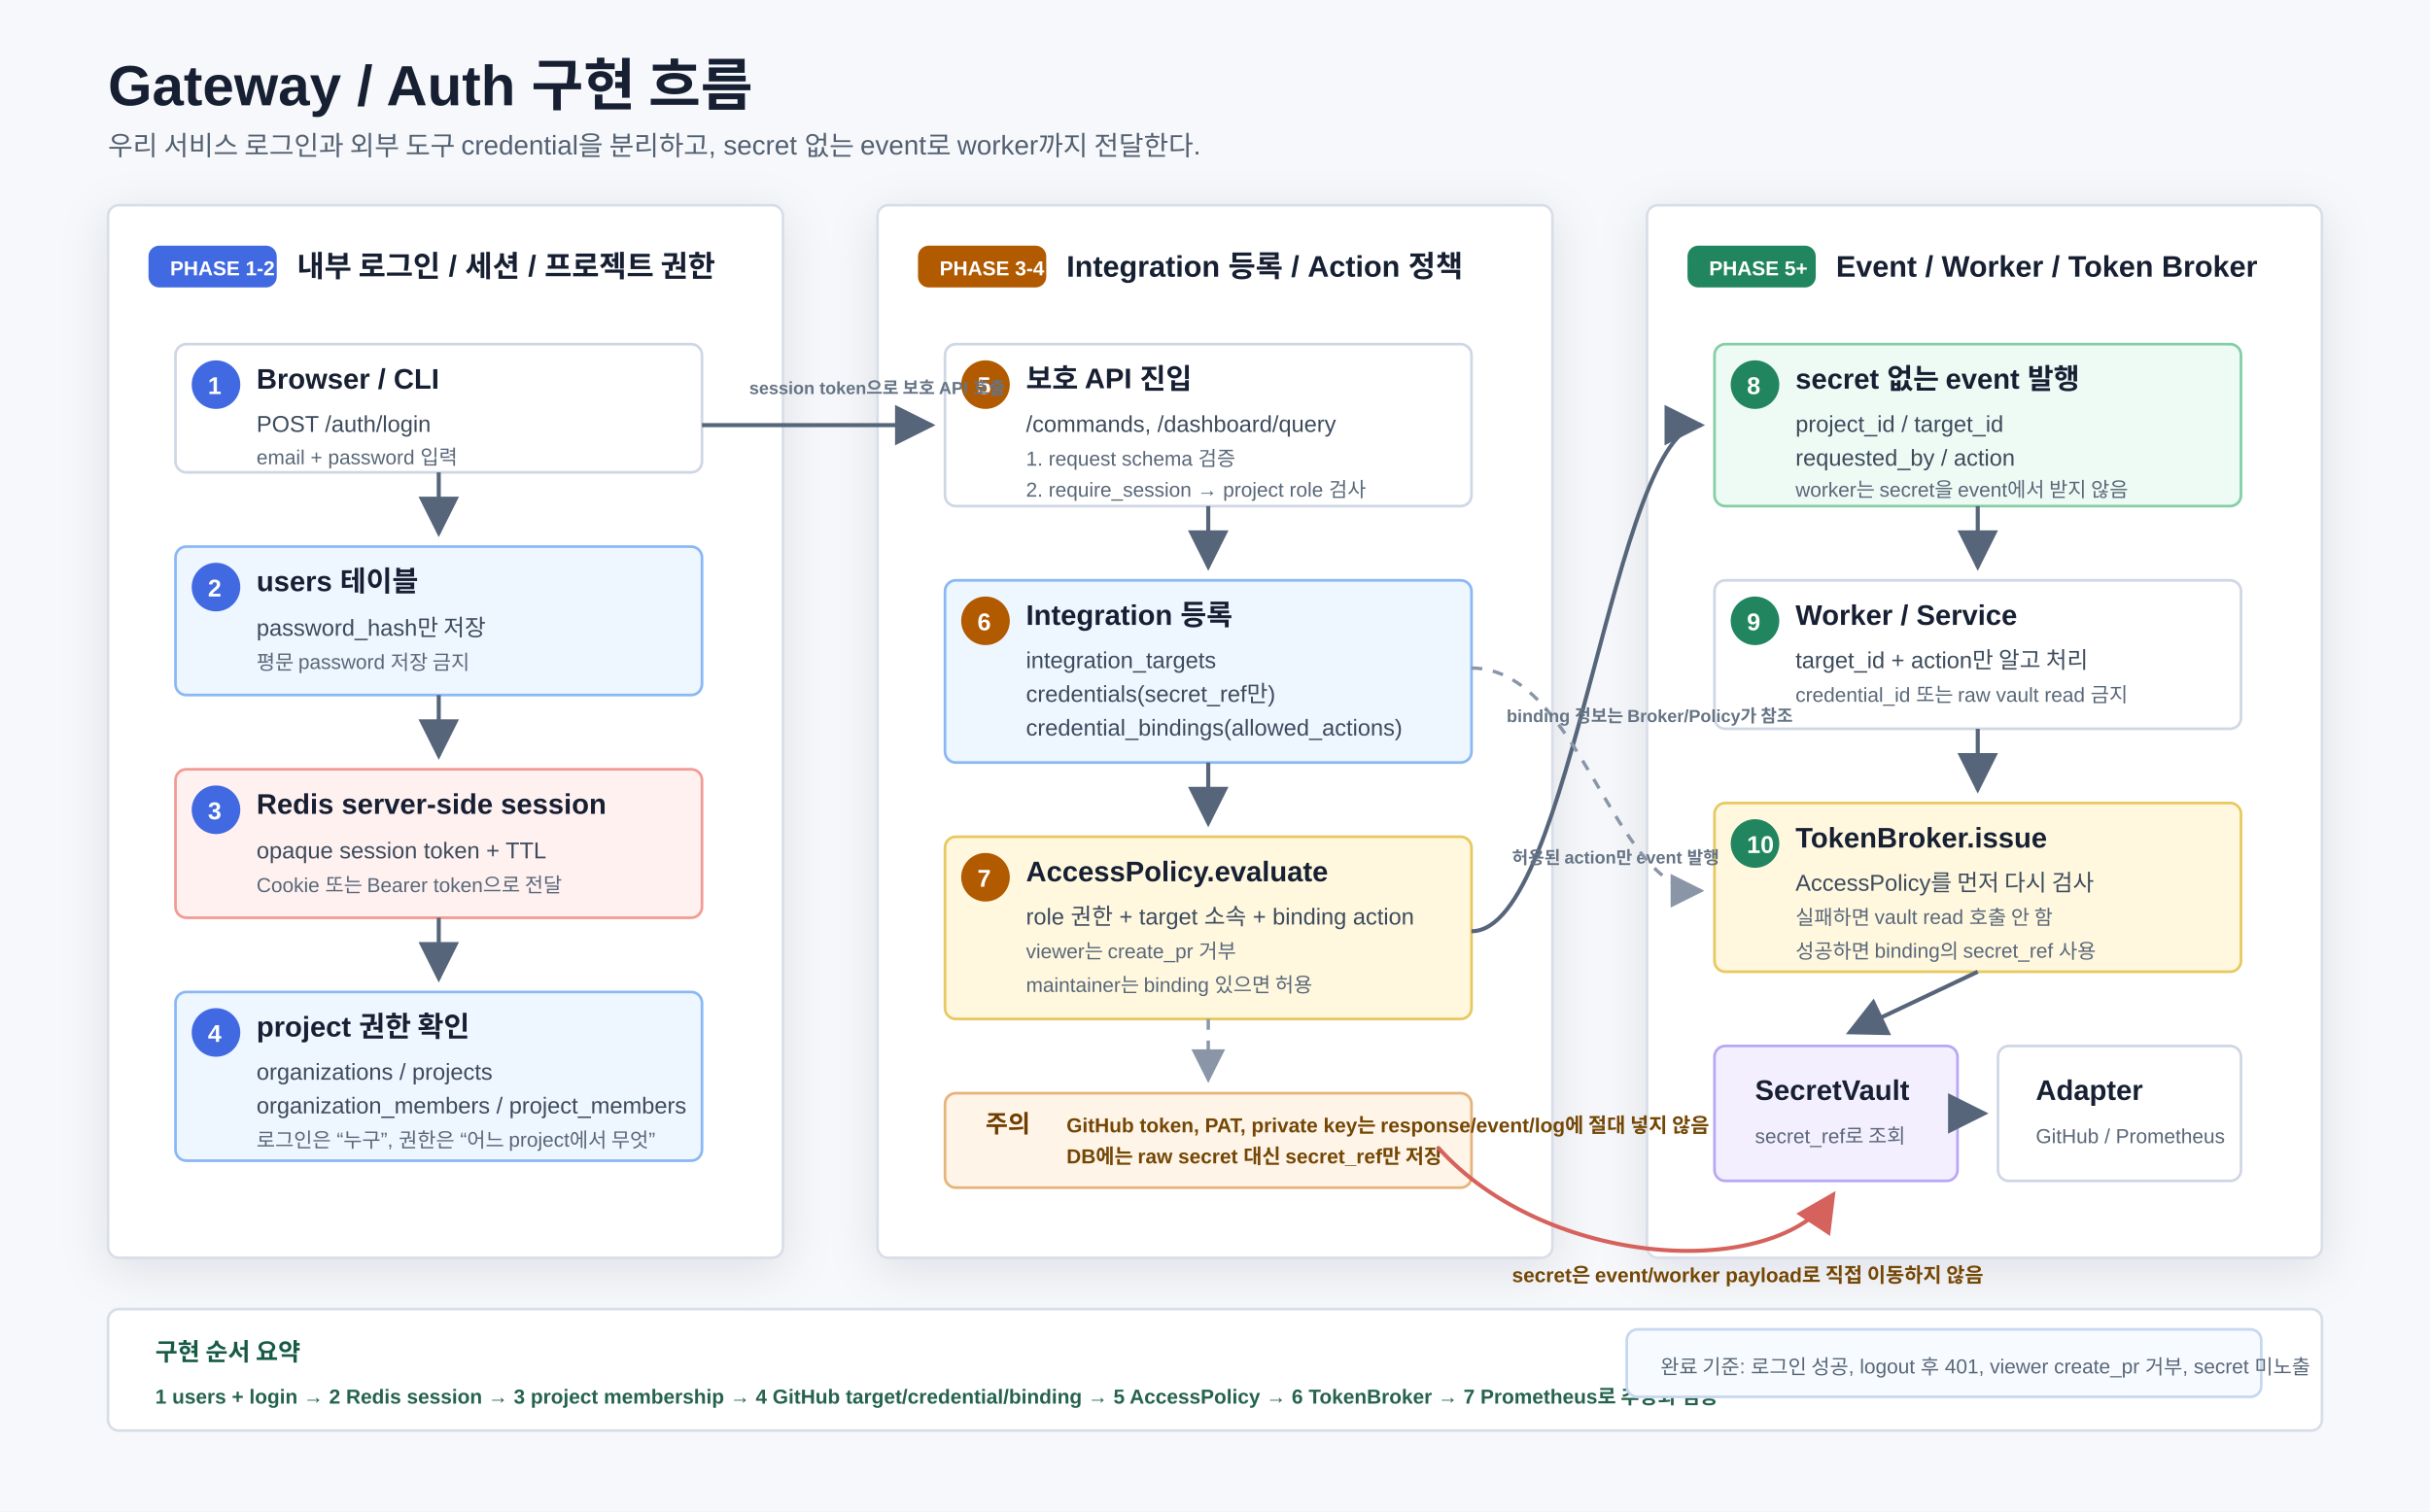
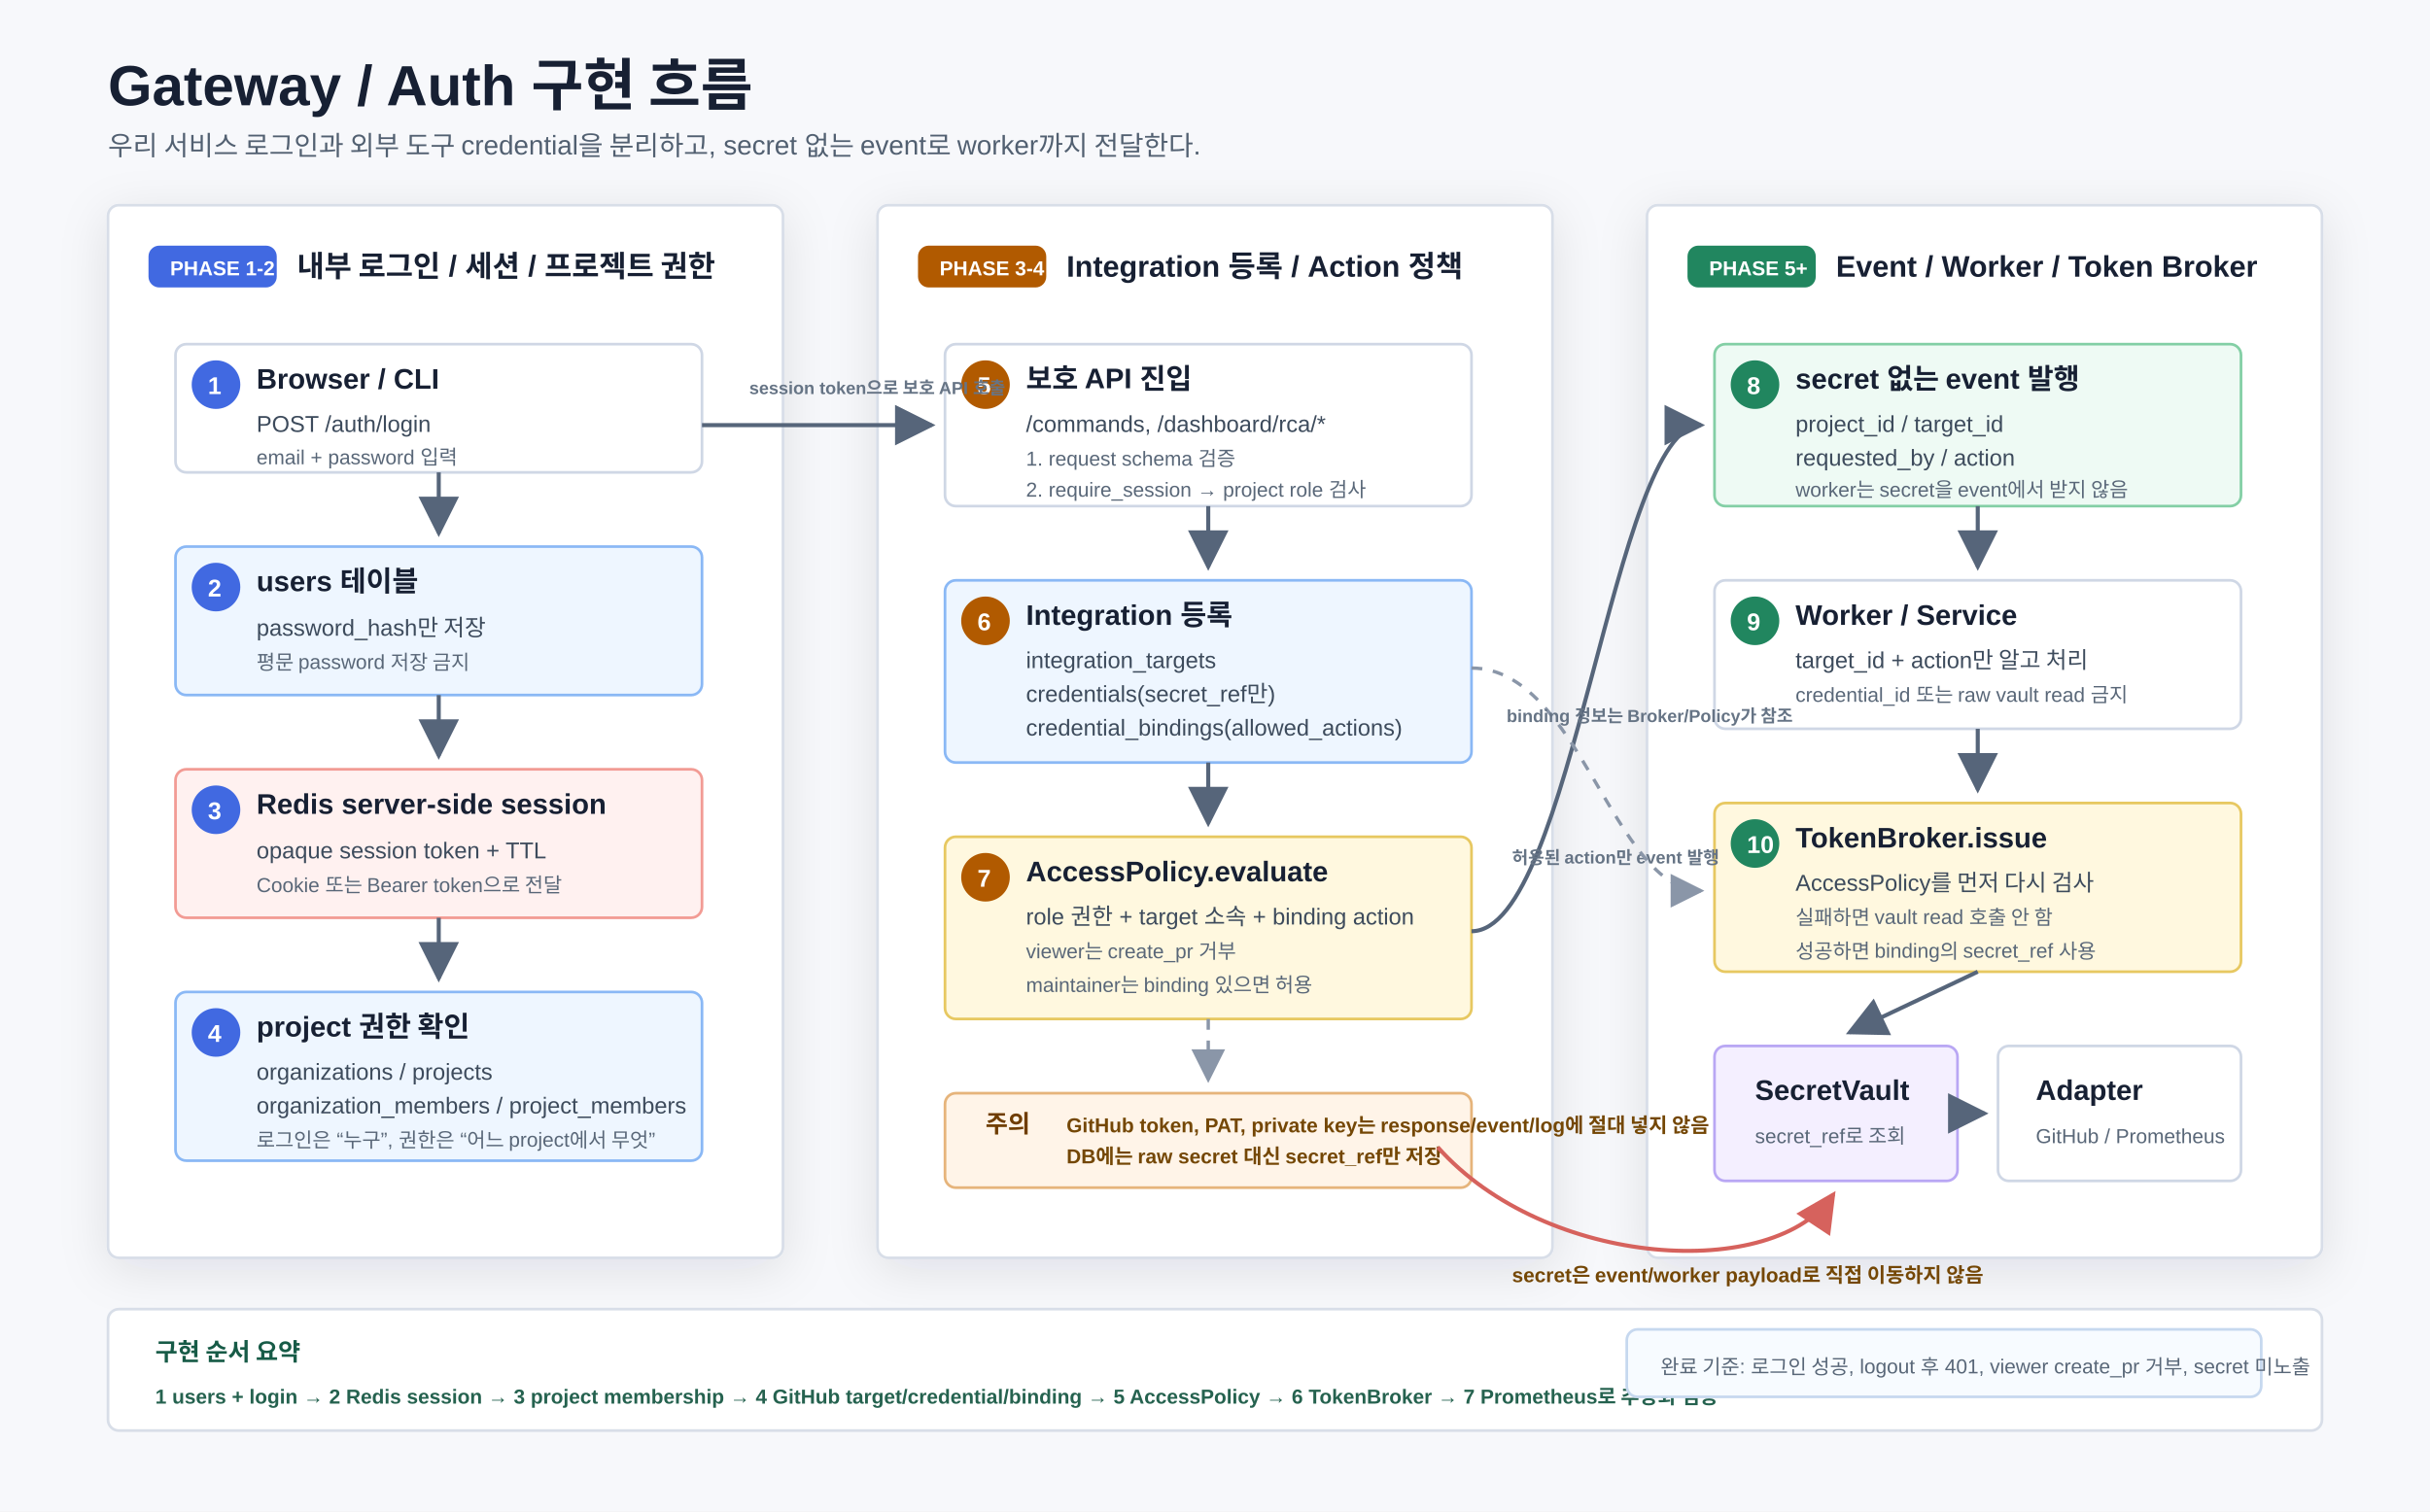
<svg xmlns="http://www.w3.org/2000/svg" width="1800" height="1120" viewBox="0 0 1800 1120" role="img" aria-labelledby="title desc">
  <defs>
    <style>
      .bg { fill: #f7f8fb; }
      .title { font: 800 42px "Noto Sans KR", "Segoe UI", Arial, sans-serif; fill: #172033; }
      .subtitle { font: 500 20px "Noto Sans KR", "Segoe UI", Arial, sans-serif; fill: #526071; }
      .lane-title { font: 800 22px "Noto Sans KR", "Segoe UI", Arial, sans-serif; fill: #172033; }
      .phase { font: 800 15px "Noto Sans KR", "Segoe UI", Arial, sans-serif; fill: #ffffff; }
      .box-title { font: 800 21px "Noto Sans KR", "Segoe UI", Arial, sans-serif; fill: #172033; }
      .box-text { font: 500 17px "Noto Sans KR", "Segoe UI", Arial, sans-serif; fill: #3d4b5c; }
      .small { font: 500 15px "Noto Sans KR", "Segoe UI", Arial, sans-serif; fill: #596778; }
      .tiny { font: 700 13px "Noto Sans KR", "Segoe UI", Arial, sans-serif; fill: #667485; }
      .warn-title { font: 800 18px "Noto Sans KR", "Segoe UI", Arial, sans-serif; fill: #6f3d00; }
      .warn-text { font: 600 15px "Noto Sans KR", "Segoe UI", Arial, sans-serif; fill: #744705; }
      .good-title { font: 800 18px "Noto Sans KR", "Segoe UI", Arial, sans-serif; fill: #175b47; }
      .good-text { font: 600 15px "Noto Sans KR", "Segoe UI", Arial, sans-serif; fill: #25624f; }
      .lane { fill: #ffffff; stroke: #d8dee8; stroke-width: 2; rx: 8; }
      .card { fill: #ffffff; stroke: #cfd7e5; stroke-width: 2; rx: 8; }
      .db { fill: #eef6ff; stroke: #8ab8f5; stroke-width: 2; rx: 8; }
      .redis { fill: #fff1f0; stroke: #f29b94; stroke-width: 2; rx: 8; }
      .vault { fill: #f4efff; stroke: #b9a7f4; stroke-width: 2; rx: 8; }
      .event { fill: #eefaf4; stroke: #83cfa5; stroke-width: 2; rx: 8; }
      .policy { fill: #fff8df; stroke: #e7c861; stroke-width: 2; rx: 8; }
      .shadow { filter: drop-shadow(0 8px 18px rgba(22, 32, 51, 0.10)); }
      .arrow { stroke: #56657a; stroke-width: 3; fill: none; marker-end: url(#arrow); }
      .arrow-soft { stroke: #8a96a8; stroke-width: 2.5; fill: none; marker-end: url(#arrowSoft); stroke-dasharray: 8 8; }
      .no { stroke: #d6625d; stroke-width: 3; fill: none; marker-end: url(#arrowRed); }
      .pill { rx: 8; }
      .num { font: 800 18px "Segoe UI", Arial, sans-serif; fill: #ffffff; }
    </style>
    <marker id="arrow" markerWidth="14" markerHeight="14" refX="11" refY="7" orient="auto" markerUnits="strokeWidth">
      <path d="M2,2 L12,7 L2,12 Z" fill="#56657a" />
    </marker>
    <marker id="arrowSoft" markerWidth="14" markerHeight="14" refX="11" refY="7" orient="auto" markerUnits="strokeWidth">
      <path d="M2,2 L12,7 L2,12 Z" fill="#8a96a8" />
    </marker>
    <marker id="arrowRed" markerWidth="14" markerHeight="14" refX="11" refY="7" orient="auto" markerUnits="strokeWidth">
      <path d="M2,2 L12,7 L2,12 Z" fill="#d6625d" />
    </marker>
  </defs>
  <rect class="bg" width="1800" height="1120" />
  <text x="80" y="78" class="title">Gateway / Auth 구현 흐름</text>
  <text x="80" y="115" class="subtitle">우리 서비스 로그인과 외부 도구 credential을 분리하고, secret 없는 event로 worker까지 전달한다.</text>
  <rect x="80" y="152" width="500" height="780" class="lane shadow" />
  <rect x="650" y="152" width="500" height="780" class="lane shadow" />
  <rect x="1220" y="152" width="500" height="780" class="lane shadow" />
  <rect x="110" y="182" width="95" height="31" fill="#4169e1" class="pill" />
  <text x="126" y="204" class="phase">PHASE 1-2</text>
  <text x="220" y="205" class="lane-title">내부 로그인 / 세션 / 프로젝트 권한</text>
  <rect x="680" y="182" width="95" height="31" fill="#b15a00" class="pill" />
  <text x="696" y="204" class="phase">PHASE 3-4</text>
  <text x="790" y="205" class="lane-title">Integration 등록 / Action 정책</text>
  <rect x="1250" y="182" width="95" height="31" fill="#21865f" class="pill" />
  <text x="1266" y="204" class="phase">PHASE 5+</text>
  <text x="1360" y="205" class="lane-title">Event / Worker / Token Broker</text>
  <rect x="130" y="255" width="390" height="95" class="card" />
  <circle cx="160" cy="285" r="18" fill="#4169e1" />
  <text x="154" y="292" class="num">1</text>
  <text x="190" y="288" class="box-title">Browser / CLI</text>
  <text x="190" y="320" class="box-text">POST /auth/login</text>
  <text x="190" y="344" class="small">email + password 입력</text>
  <rect x="130" y="405" width="390" height="110" class="db" />
  <circle cx="160" cy="435" r="18" fill="#4169e1" />
  <text x="154" y="442" class="num">2</text>
  <text x="190" y="438" class="box-title">users 테이블</text>
  <text x="190" y="471" class="box-text">password_hash만 저장</text>
  <text x="190" y="496" class="small">평문 password 저장 금지</text>
  <rect x="130" y="570" width="390" height="110" class="redis" />
  <circle cx="160" cy="600" r="18" fill="#4169e1" />
  <text x="154" y="607" class="num">3</text>
  <text x="190" y="603" class="box-title">Redis server-side session</text>
  <text x="190" y="636" class="box-text">opaque session token + TTL</text>
  <text x="190" y="661" class="small">Cookie 또는 Bearer token으로 전달</text>
  <rect x="130" y="735" width="390" height="125" class="db" />
  <circle cx="160" cy="765" r="18" fill="#4169e1" />
  <text x="154" y="772" class="num">4</text>
  <text x="190" y="768" class="box-title">project 권한 확인</text>
  <text x="190" y="800" class="box-text">organizations / projects</text>
  <text x="190" y="825" class="box-text">organization_members / project_members</text>
  <text x="190" y="850" class="small">로그인은 “누구”, 권한은 “어느 project에서 무엇”</text>
  <path d="M325 350 L325 395" class="arrow" />
  <path d="M325 515 L325 560" class="arrow" />
  <path d="M325 680 L325 725" class="arrow" />
  <rect x="700" y="255" width="390" height="120" class="card" />
  <circle cx="730" cy="285" r="18" fill="#b15a00" />
  <text x="724" y="292" class="num">5</text>
  <text x="760" y="288" class="box-title">보호 API 진입</text>
-   <text x="760" y="320" class="box-text">/commands, /dashboard/query</text>
+   <text x="760" y="320" class="box-text">/commands, /dashboard/rca/*</text>
  <text x="760" y="345" class="small">1. request schema 검증</text>
  <text x="760" y="368" class="small">2. require_session → project role 검사</text>
  <rect x="700" y="430" width="390" height="135" class="db" />
  <circle cx="730" cy="460" r="18" fill="#b15a00" />
  <text x="724" y="467" class="num">6</text>
  <text x="760" y="463" class="box-title">Integration 등록</text>
  <text x="760" y="495" class="box-text">integration_targets</text>
  <text x="760" y="520" class="box-text">credentials(secret_ref만)</text>
  <text x="760" y="545" class="box-text">credential_bindings(allowed_actions)</text>
  <rect x="700" y="620" width="390" height="135" class="policy" />
  <circle cx="730" cy="650" r="18" fill="#b15a00" />
  <text x="724" y="657" class="num">7</text>
  <text x="760" y="653" class="box-title">AccessPolicy.evaluate</text>
  <text x="760" y="685" class="box-text">role 권한 + target 소속 + binding action</text>
  <text x="760" y="710" class="small">viewer는 create_pr 거부</text>
  <text x="760" y="735" class="small">maintainer는 binding 있으면 허용</text>
  <rect x="700" y="810" width="390" height="70" fill="#fff4e8" stroke="#e6b47b" stroke-width="2" rx="8" />
  <text x="730" y="839" class="warn-title">주의</text>
  <text x="790" y="839" class="warn-text">GitHub token, PAT, private key는 response/event/log에 절대 넣지 않음</text>
  <text x="790" y="862" class="warn-text">DB에는 raw secret 대신 secret_ref만 저장</text>
  <path d="M895 375 L895 420" class="arrow" />
  <path d="M895 565 L895 610" class="arrow" />
  <path d="M895 755 L895 800" class="arrow-soft" />
  <rect x="1270" y="255" width="390" height="120" class="event" />
  <circle cx="1300" cy="285" r="18" fill="#21865f" />
  <text x="1294" y="292" class="num">8</text>
  <text x="1330" y="288" class="box-title">secret 없는 event 발행</text>
  <text x="1330" y="320" class="box-text">project_id / target_id</text>
  <text x="1330" y="345" class="box-text">requested_by / action</text>
  <text x="1330" y="368" class="small">worker는 secret을 event에서 받지 않음</text>
  <rect x="1270" y="430" width="390" height="110" class="card" />
  <circle cx="1300" cy="460" r="18" fill="#21865f" />
  <text x="1294" y="467" class="num">9</text>
  <text x="1330" y="463" class="box-title">Worker / Service</text>
  <text x="1330" y="495" class="box-text">target_id + action만 알고 처리</text>
  <text x="1330" y="520" class="small">credential_id 또는 raw vault read 금지</text>
  <rect x="1270" y="595" width="390" height="125" class="policy" />
  <circle cx="1300" cy="625" r="18" fill="#21865f" />
  <text x="1294" y="632" class="num">10</text>
  <text x="1330" y="628" class="box-title">TokenBroker.issue</text>
  <text x="1330" y="660" class="box-text">AccessPolicy를 먼저 다시 검사</text>
  <text x="1330" y="685" class="small">실패하면 vault read 호출 안 함</text>
  <text x="1330" y="710" class="small">성공하면 binding의 secret_ref 사용</text>
  <rect x="1270" y="775" width="180" height="100" class="vault" />
  <text x="1300" y="815" class="box-title">SecretVault</text>
  <text x="1300" y="847" class="small">secret_ref로 조회</text>
  <rect x="1480" y="775" width="180" height="100" class="card" />
  <text x="1508" y="815" class="box-title">Adapter</text>
  <text x="1508" y="847" class="small">GitHub / Prometheus</text>
  <path d="M1465 375 L1465 420" class="arrow" />
  <path d="M1465 540 L1465 585" class="arrow" />
  <path d="M1465 720 L1370 765" class="arrow" />
  <path d="M1450 825 L1470 825" class="arrow" />
  <path d="M520 315 C585 315 620 315 690 315" class="arrow" />
  <text x="555" y="292" class="tiny">session token으로 보호 API 호출</text>
  <path d="M1090 690 C1165 690 1195 315 1260 315" class="arrow" />
  <text x="1120" y="640" class="tiny">허용된 action만 event 발행</text>
  <path d="M1090 495 C1170 495 1195 660 1260 660" class="arrow-soft" />
  <text x="1116" y="535" class="tiny">binding 정보는 Broker/Policy가 참조</text>
  <path d="M1065 850 C1145 940 1315 950 1358 885" class="no" />
  <text x="1120" y="950" class="warn-text">secret은 event/worker payload로 직접 이동하지 않음</text>
  <rect x="80" y="970" width="1640" height="90" fill="#ffffff" stroke="#d8dee8" stroke-width="2" rx="8" />
  <text x="115" y="1008" class="good-title">구현 순서 요약</text>
  <text x="115" y="1040" class="good-text">1 users + login → 2 Redis session → 3 project membership → 4 GitHub target/credential/binding → 5 AccessPolicy → 6 TokenBroker → 7 Prometheus로 추상화 검증</text>
  <rect x="1205" y="985" width="470" height="50" fill="#f7fbff" stroke="#c6d8ef" stroke-width="2" rx="8" />
  <text x="1230" y="1018" class="small">완료 기준: 로그인 성공, logout 후 401, viewer create_pr 거부, secret 미노출</text>
</svg>
